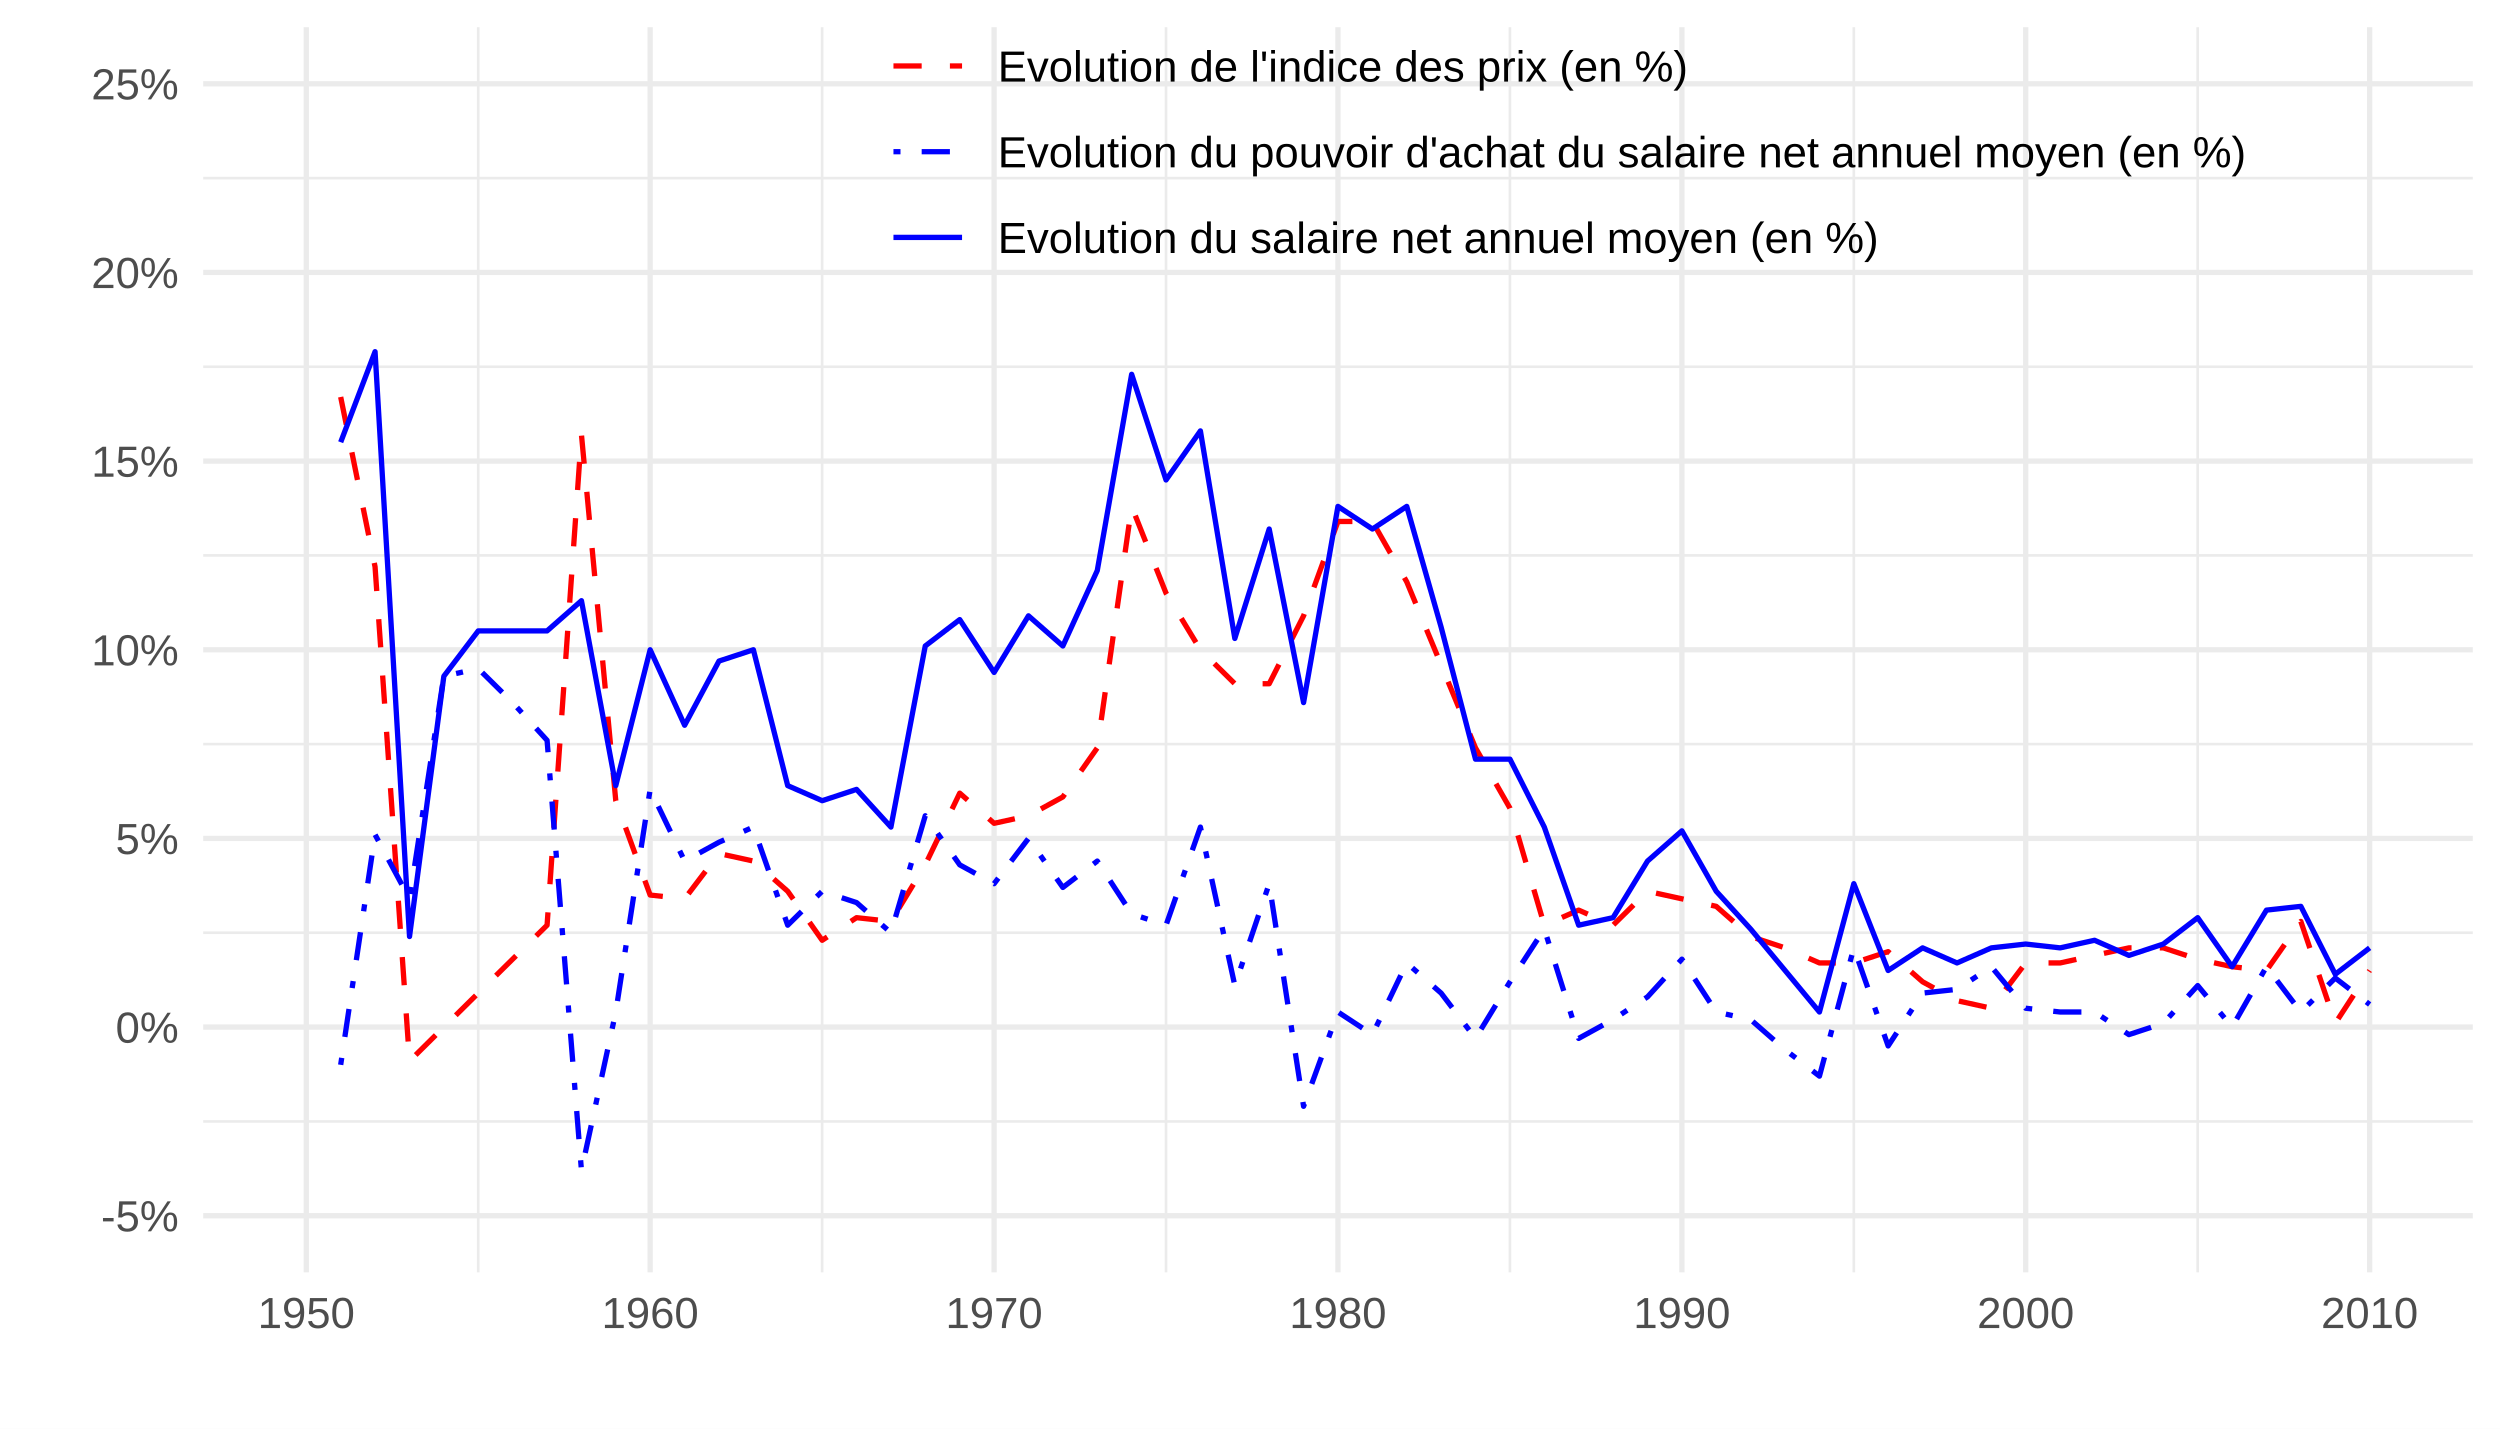
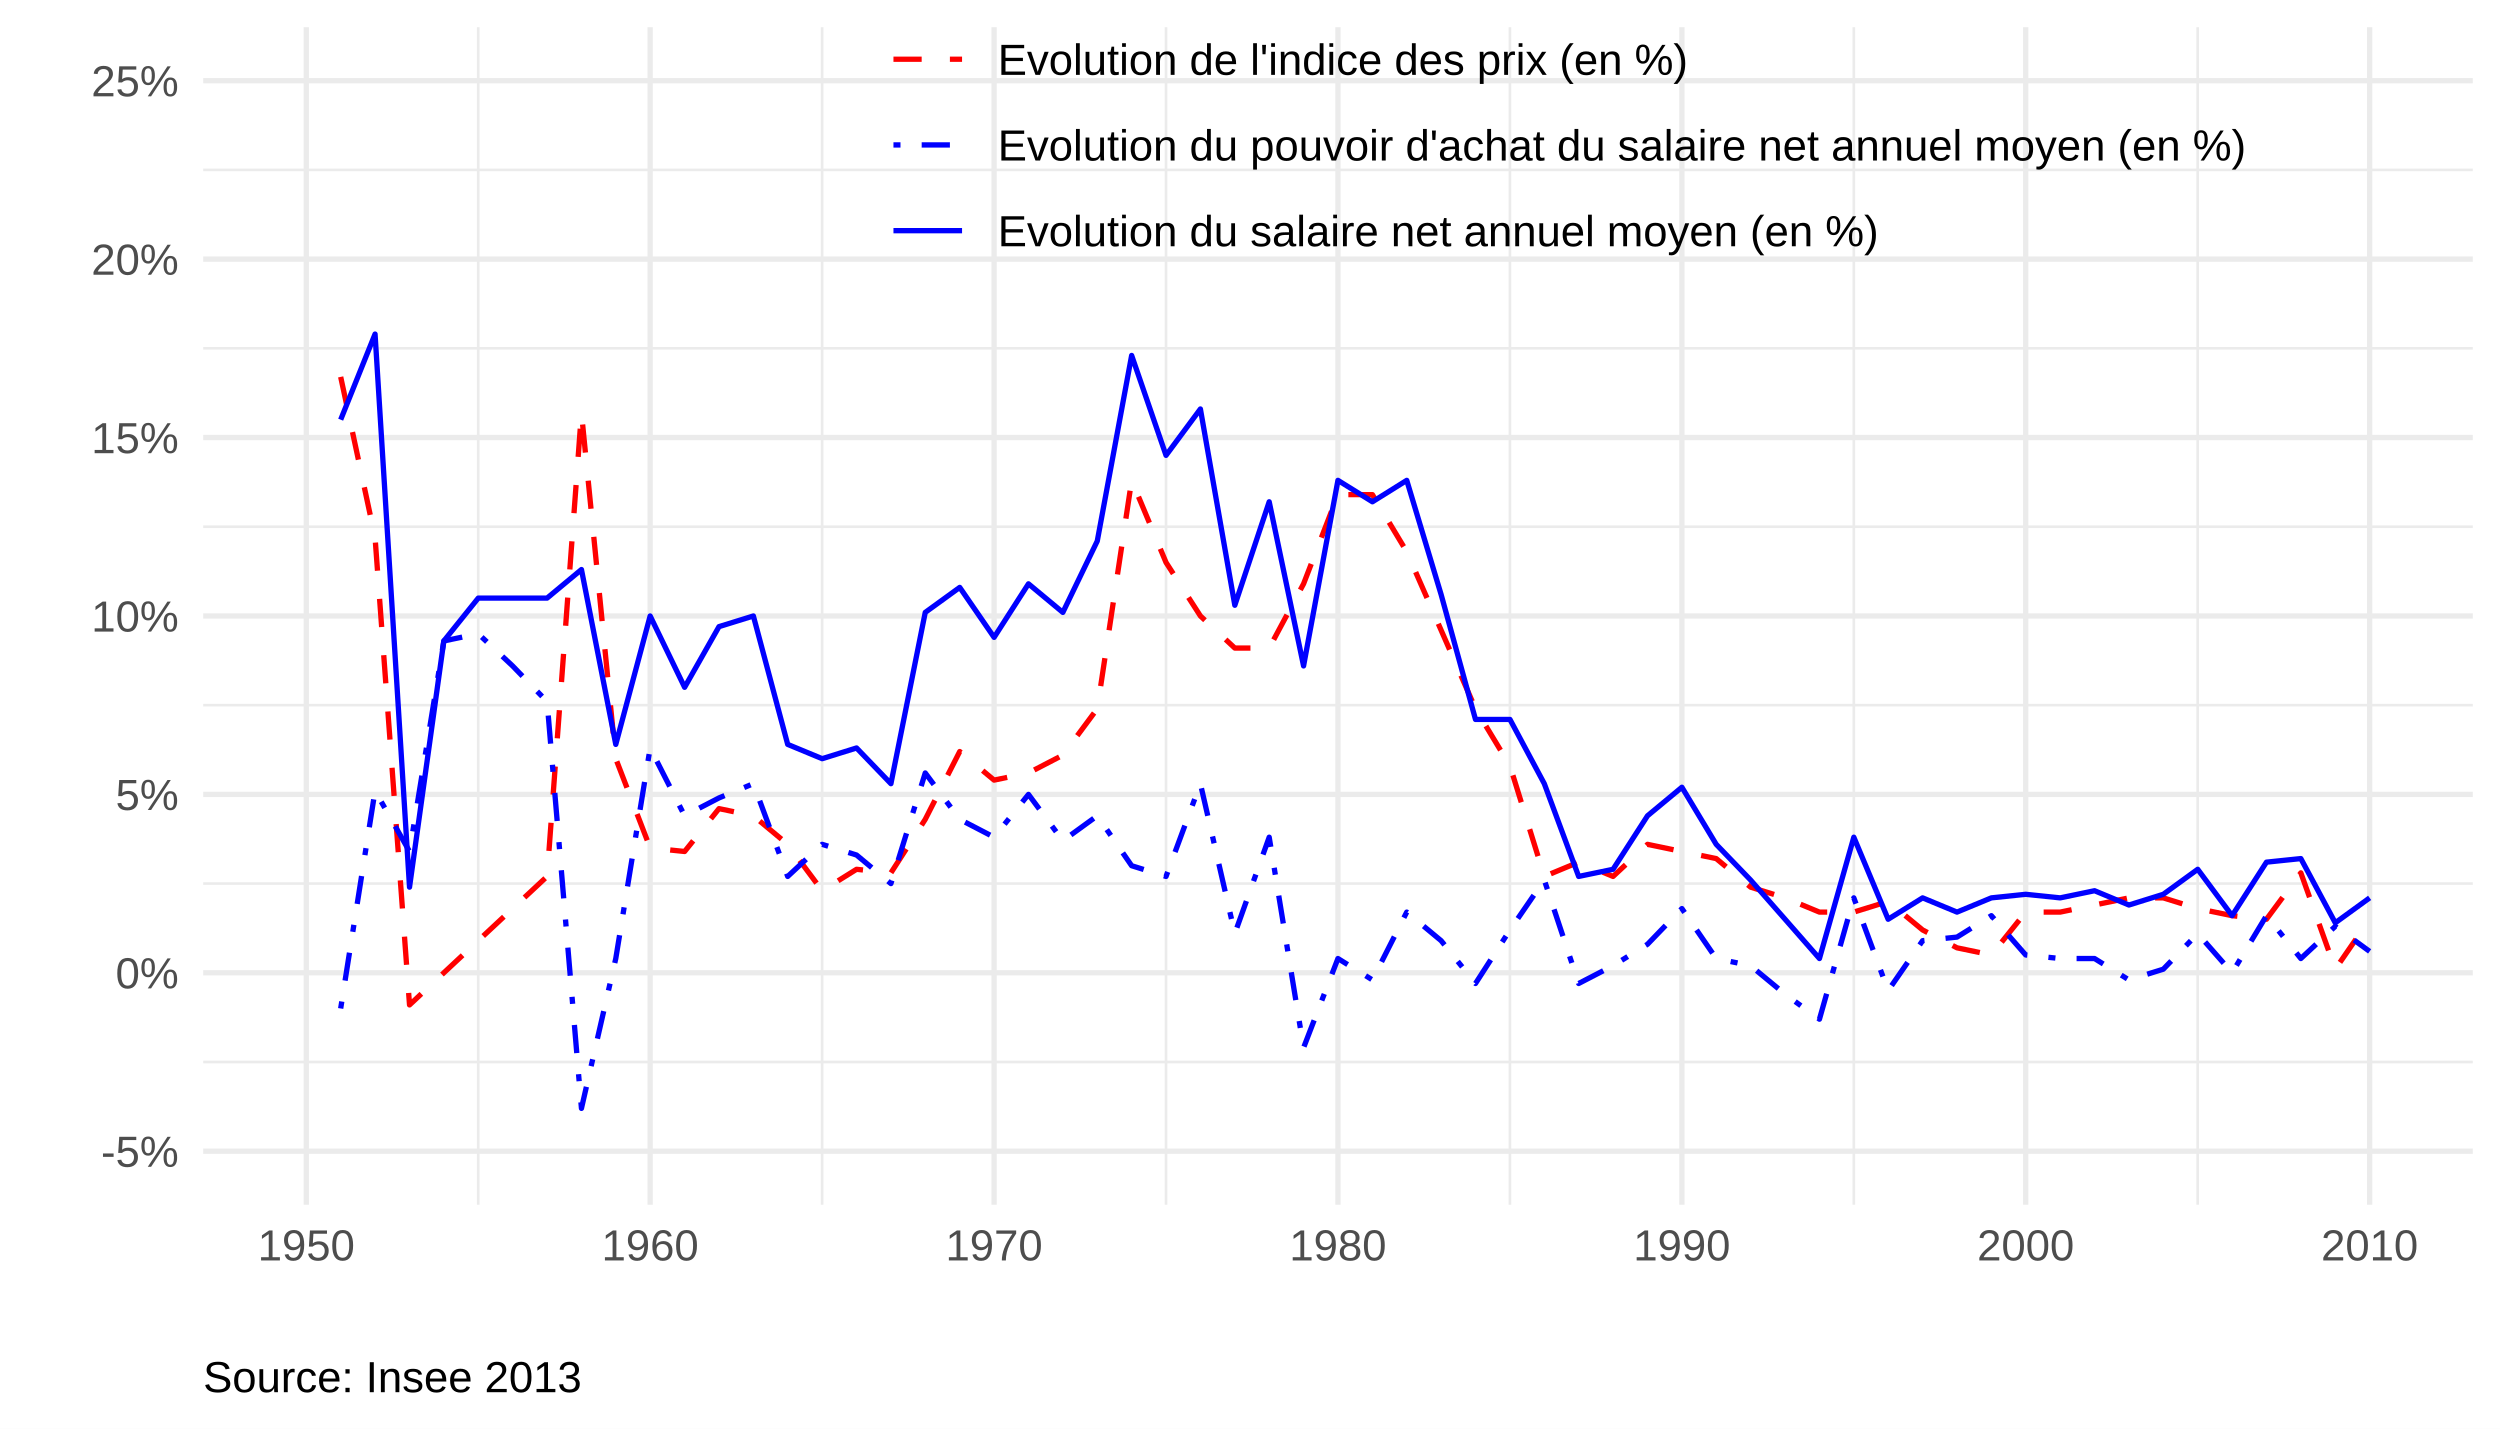
<svg xmlns="http://www.w3.org/2000/svg" width="504.00pt" height="288.00pt" viewBox="0 0 504.00 288.00">
  <g class="svglite">
    <defs>
      <style type="text/css">
    .svglite line, .svglite polyline, .svglite polygon, .svglite path, .svglite rect, .svglite circle {
      fill: none;
      stroke: #000000;
      stroke-linecap: round;
      stroke-linejoin: round;
      stroke-miterlimit: 10.00;
    }
    .svglite text {
      white-space: pre;
    }
    .svglite g.glyphgroup path {
      fill: inherit;
      stroke: none;
    }
  </style>
    </defs>
    <rect width="100%" height="100%" style="stroke: none; fill: #FFFFFF;" />
    <defs>
      <clipPath id="cpMC4wMHw1MDQuMDB8MC4wMHwyODguMDA=">
        <rect x="0.00" y="0.00" width="504.00" height="288.00" />
      </clipPath>
    </defs>
    <g clip-path="url(#cpMC4wMHw1MDQuMDB8MC4wMHwyODguMDA=)">
      <rect x="0.00" y="0.00" width="504.00" height="288.00" style="stroke-width: 1.07; stroke: none; fill: #FFFFFF;" />
    </g>
    <defs>
-       <clipPath id="cpNDAuOTZ8NDk4LjUyfDUuNDh8MjU2LjUw">
-         <rect x="40.96" y="5.48" width="457.57" height="251.02" />
+       <clipPath id="cpNDAuOTZ8NDk4LjUyfDUuNDh8MjQyLjg3">
+         <rect x="40.96" y="5.48" width="457.57" height="237.39" />
      </clipPath>
    </defs>
-     <g clip-path="url(#cpNDAuOTZ8NDk4LjUyfDUuNDh8MjU2LjUw)">
-       <polyline points="40.96,226.08 498.52,226.08 " style="stroke-width: 0.53; stroke: #EBEBEB; stroke-linecap: butt;" />
-       <polyline points="40.96,188.04 498.52,188.04 " style="stroke-width: 0.53; stroke: #EBEBEB; stroke-linecap: butt;" />
-       <polyline points="40.96,150.01 498.52,150.01 " style="stroke-width: 0.53; stroke: #EBEBEB; stroke-linecap: butt;" />
-       <polyline points="40.96,111.97 498.52,111.97 " style="stroke-width: 0.53; stroke: #EBEBEB; stroke-linecap: butt;" />
-       <polyline points="40.96,73.94 498.52,73.94 " style="stroke-width: 0.53; stroke: #EBEBEB; stroke-linecap: butt;" />
-       <polyline points="40.96,35.91 498.52,35.91 " style="stroke-width: 0.53; stroke: #EBEBEB; stroke-linecap: butt;" />
-       <polyline points="96.41,256.50 96.41,5.48 " style="stroke-width: 0.53; stroke: #EBEBEB; stroke-linecap: butt;" />
-       <polyline points="165.74,256.50 165.74,5.48 " style="stroke-width: 0.53; stroke: #EBEBEB; stroke-linecap: butt;" />
-       <polyline points="235.07,256.50 235.07,5.48 " style="stroke-width: 0.53; stroke: #EBEBEB; stroke-linecap: butt;" />
-       <polyline points="304.40,256.50 304.40,5.48 " style="stroke-width: 0.53; stroke: #EBEBEB; stroke-linecap: butt;" />
-       <polyline points="373.73,256.50 373.73,5.48 " style="stroke-width: 0.53; stroke: #EBEBEB; stroke-linecap: butt;" />
-       <polyline points="443.05,256.50 443.05,5.48 " style="stroke-width: 0.53; stroke: #EBEBEB; stroke-linecap: butt;" />
-       <polyline points="40.96,245.09 498.52,245.09 " style="stroke-width: 1.07; stroke: #EBEBEB; stroke-linecap: butt;" />
-       <polyline points="40.96,207.06 498.52,207.06 " style="stroke-width: 1.07; stroke: #EBEBEB; stroke-linecap: butt;" />
-       <polyline points="40.96,169.03 498.52,169.03 " style="stroke-width: 1.07; stroke: #EBEBEB; stroke-linecap: butt;" />
-       <polyline points="40.96,130.99 498.52,130.99 " style="stroke-width: 1.07; stroke: #EBEBEB; stroke-linecap: butt;" />
-       <polyline points="40.96,92.96 498.52,92.96 " style="stroke-width: 1.07; stroke: #EBEBEB; stroke-linecap: butt;" />
-       <polyline points="40.96,54.92 498.52,54.92 " style="stroke-width: 1.07; stroke: #EBEBEB; stroke-linecap: butt;" />
-       <polyline points="40.96,16.89 498.52,16.89 " style="stroke-width: 1.07; stroke: #EBEBEB; stroke-linecap: butt;" />
-       <polyline points="61.75,256.50 61.75,5.48 " style="stroke-width: 1.07; stroke: #EBEBEB; stroke-linecap: butt;" />
-       <polyline points="131.07,256.50 131.07,5.48 " style="stroke-width: 1.07; stroke: #EBEBEB; stroke-linecap: butt;" />
-       <polyline points="200.41,256.50 200.41,5.48 " style="stroke-width: 1.07; stroke: #EBEBEB; stroke-linecap: butt;" />
-       <polyline points="269.73,256.50 269.73,5.48 " style="stroke-width: 1.07; stroke: #EBEBEB; stroke-linecap: butt;" />
-       <polyline points="339.07,256.50 339.07,5.48 " style="stroke-width: 1.07; stroke: #EBEBEB; stroke-linecap: butt;" />
-       <polyline points="408.38,256.50 408.38,5.48 " style="stroke-width: 1.07; stroke: #EBEBEB; stroke-linecap: butt;" />
-       <polyline points="477.72,256.50 477.72,5.48 " style="stroke-width: 1.07; stroke: #EBEBEB; stroke-linecap: butt;" />
-       <polyline points="68.68,80.03 75.61,114.26 82.56,213.91 89.48,207.06 96.41,200.21 103.34,193.37 110.29,186.52 117.22,87.63 124.14,161.42 131.07,180.44 138.02,181.20 144.95,172.07 151.88,173.59 158.80,179.68 165.75,189.56 172.68,185.00 179.61,185.76 186.53,174.35 193.48,159.90 200.41,165.98 207.34,164.46 214.27,160.66 221.21,150.77 228.14,102.09 235.07,119.58 242.00,130.99 248.94,137.84 255.87,137.84 262.80,124.15 269.73,105.13 276.68,105.13 283.60,117.30 290.53,134.03 297.46,150.77 304.41,162.94 311.33,186.52 318.26,183.48 325.19,186.52 332.14,179.68 339.07,181.20 345.99,182.72 352.92,188.80 359.87,191.09 366.80,194.13 373.73,194.13 380.65,191.85 387.60,197.93 394.53,201.73 401.46,203.26 408.38,194.13 415.33,194.13 422.26,192.61 429.19,191.09 436.12,191.09 443.06,193.37 449.99,194.89 456.92,195.65 463.85,185.76 470.79,206.30 477.72,195.65 " style="stroke-width: 1.07; stroke: #FF0000; stroke-dasharray: 5.69,5.69; stroke-linecap: butt;" />
-       <polyline points="68.68,214.67 75.61,168.26 82.56,181.20 89.48,136.32 96.41,134.79 103.34,141.64 110.29,149.25 117.22,235.97 124.14,204.02 131.07,159.14 138.02,173.59 144.95,169.79 151.88,166.74 158.80,186.52 165.75,179.68 172.68,181.96 179.61,188.04 186.53,164.46 193.48,174.35 200.41,178.15 207.34,169.03 214.27,178.91 221.21,173.59 228.14,184.24 235.07,186.52 242.00,166.74 248.94,198.69 255.87,178.15 262.80,223.03 269.73,204.02 276.68,208.58 283.60,194.13 290.53,200.21 297.46,209.34 304.41,197.93 311.33,187.28 318.26,209.34 325.19,205.54 332.14,200.97 339.07,193.37 345.99,204.02 352.92,205.54 359.87,211.62 366.80,216.95 373.73,191.09 380.65,210.86 387.60,200.21 394.53,199.45 401.46,194.89 408.38,203.26 415.33,204.02 422.26,204.02 429.19,208.58 436.12,206.30 443.06,198.69 449.99,207.06 456.92,194.89 463.85,204.02 470.79,197.17 477.72,202.50 " style="stroke-width: 1.07; stroke: #0000FF; stroke-dasharray: 1.42,4.27,5.69,4.27; stroke-linecap: butt;" />
-       <polyline points="68.68,89.15 75.61,70.90 82.56,188.80 89.48,136.32 96.41,127.19 103.34,127.19 110.29,127.19 117.22,121.10 124.14,158.38 131.07,130.99 138.02,146.21 144.95,133.27 151.88,130.99 158.80,158.38 165.75,161.42 172.68,159.14 179.61,166.74 186.53,130.23 193.48,124.91 200.41,135.56 207.34,124.15 214.27,130.23 221.21,115.02 228.14,75.46 235.07,96.76 242.00,86.87 248.94,128.71 255.87,106.65 262.80,141.64 269.73,102.09 276.68,106.65 283.60,102.09 290.53,126.43 297.46,153.05 304.41,153.05 311.33,166.74 318.26,186.52 325.19,185.00 332.14,173.59 339.07,167.50 345.99,179.68 352.92,187.28 359.87,195.65 366.80,204.02 373.73,178.15 380.65,195.65 387.60,191.09 394.53,194.13 401.46,191.09 408.38,190.32 415.33,191.09 422.26,189.56 429.19,192.61 436.12,190.32 443.06,185.00 449.99,194.89 456.92,183.48 463.85,182.72 470.79,196.41 477.72,191.09 " style="stroke-width: 1.07; stroke: #0000FF; stroke-linecap: butt;" />
+     <g clip-path="url(#cpNDAuOTZ8NDk4LjUyfDUuNDh8MjQyLjg3)">
+       <polyline points="40.96,214.10 498.52,214.10 " style="stroke-width: 0.53; stroke: #EBEBEB; stroke-linecap: butt;" />
+       <polyline points="40.96,178.13 498.52,178.13 " style="stroke-width: 0.53; stroke: #EBEBEB; stroke-linecap: butt;" />
+       <polyline points="40.96,142.16 498.52,142.16 " style="stroke-width: 0.53; stroke: #EBEBEB; stroke-linecap: butt;" />
+       <polyline points="40.96,106.19 498.52,106.19 " style="stroke-width: 0.53; stroke: #EBEBEB; stroke-linecap: butt;" />
+       <polyline points="40.96,70.22 498.52,70.22 " style="stroke-width: 0.53; stroke: #EBEBEB; stroke-linecap: butt;" />
+       <polyline points="40.96,34.25 498.52,34.25 " style="stroke-width: 0.53; stroke: #EBEBEB; stroke-linecap: butt;" />
+       <polyline points="96.41,242.87 96.41,5.48 " style="stroke-width: 0.53; stroke: #EBEBEB; stroke-linecap: butt;" />
+       <polyline points="165.74,242.87 165.74,5.48 " style="stroke-width: 0.53; stroke: #EBEBEB; stroke-linecap: butt;" />
+       <polyline points="235.07,242.87 235.07,5.48 " style="stroke-width: 0.53; stroke: #EBEBEB; stroke-linecap: butt;" />
+       <polyline points="304.40,242.87 304.40,5.48 " style="stroke-width: 0.53; stroke: #EBEBEB; stroke-linecap: butt;" />
+       <polyline points="373.73,242.87 373.73,5.48 " style="stroke-width: 0.53; stroke: #EBEBEB; stroke-linecap: butt;" />
+       <polyline points="443.05,242.87 443.05,5.48 " style="stroke-width: 0.53; stroke: #EBEBEB; stroke-linecap: butt;" />
+       <polyline points="40.96,232.08 498.52,232.08 " style="stroke-width: 1.07; stroke: #EBEBEB; stroke-linecap: butt;" />
+       <polyline points="40.96,196.11 498.52,196.11 " style="stroke-width: 1.07; stroke: #EBEBEB; stroke-linecap: butt;" />
+       <polyline points="40.96,160.15 498.52,160.15 " style="stroke-width: 1.07; stroke: #EBEBEB; stroke-linecap: butt;" />
+       <polyline points="40.96,124.18 498.52,124.18 " style="stroke-width: 1.07; stroke: #EBEBEB; stroke-linecap: butt;" />
+       <polyline points="40.96,88.21 498.52,88.21 " style="stroke-width: 1.07; stroke: #EBEBEB; stroke-linecap: butt;" />
+       <polyline points="40.96,52.24 498.52,52.24 " style="stroke-width: 1.07; stroke: #EBEBEB; stroke-linecap: butt;" />
+       <polyline points="40.96,16.27 498.52,16.27 " style="stroke-width: 1.07; stroke: #EBEBEB; stroke-linecap: butt;" />
+       <polyline points="61.75,242.87 61.75,5.48 " style="stroke-width: 1.07; stroke: #EBEBEB; stroke-linecap: butt;" />
+       <polyline points="131.07,242.87 131.07,5.48 " style="stroke-width: 1.07; stroke: #EBEBEB; stroke-linecap: butt;" />
+       <polyline points="200.41,242.87 200.41,5.48 " style="stroke-width: 1.07; stroke: #EBEBEB; stroke-linecap: butt;" />
+       <polyline points="269.73,242.87 269.73,5.48 " style="stroke-width: 1.07; stroke: #EBEBEB; stroke-linecap: butt;" />
+       <polyline points="339.07,242.87 339.07,5.48 " style="stroke-width: 1.07; stroke: #EBEBEB; stroke-linecap: butt;" />
+       <polyline points="408.38,242.87 408.38,5.48 " style="stroke-width: 1.07; stroke: #EBEBEB; stroke-linecap: butt;" />
+       <polyline points="477.72,242.87 477.72,5.48 " style="stroke-width: 1.07; stroke: #EBEBEB; stroke-linecap: butt;" />
+       <polyline points="68.68,75.98 75.61,108.35 82.56,202.59 89.48,196.11 96.41,189.64 103.34,183.17 110.29,176.69 117.22,83.17 124.14,152.95 131.07,170.94 138.02,171.66 144.95,163.02 151.88,164.46 158.80,170.22 165.75,179.57 172.68,175.25 179.61,175.97 186.53,165.18 193.48,151.51 200.41,157.27 207.34,155.83 214.27,152.23 221.21,142.88 228.14,96.84 235.07,113.39 242.00,124.18 248.94,130.65 255.87,130.65 262.80,117.70 269.73,99.72 276.68,99.72 283.60,111.23 290.53,127.05 297.46,142.88 304.41,154.39 311.33,176.69 318.26,173.81 325.19,176.69 332.14,170.22 339.07,171.66 345.99,173.09 352.92,178.85 359.87,181.01 366.80,183.88 373.73,183.88 380.65,181.73 387.60,187.48 394.53,191.08 401.46,192.52 408.38,183.88 415.33,183.88 422.26,182.45 429.19,181.01 436.12,181.01 443.06,183.17 449.99,184.60 456.92,185.32 463.85,175.97 470.79,195.39 477.72,185.32 " style="stroke-width: 1.07; stroke: #FF0000; stroke-dasharray: 5.69,5.69; stroke-linecap: butt;" />
+       <polyline points="68.68,203.31 75.61,159.43 82.56,171.66 89.48,129.21 96.41,127.77 103.34,134.25 110.29,141.44 117.22,223.45 124.14,193.24 131.07,150.79 138.02,164.46 144.95,160.86 151.88,157.99 158.80,176.69 165.75,170.22 172.68,172.37 179.61,178.13 186.53,155.83 193.48,165.18 200.41,168.78 207.34,160.15 214.27,169.50 221.21,164.46 228.14,174.53 235.07,176.69 242.00,157.99 248.94,188.20 255.87,168.78 262.80,211.22 269.73,193.24 276.68,197.55 283.60,183.88 290.53,189.64 297.46,198.27 304.41,187.48 311.33,177.41 318.26,198.27 325.19,194.68 332.14,190.36 339.07,183.17 345.99,193.24 352.92,194.68 359.87,200.43 366.80,205.47 373.73,181.01 380.65,199.71 387.60,189.64 394.53,188.92 401.46,184.60 408.38,192.52 415.33,193.24 422.26,193.24 429.19,197.55 436.12,195.39 443.06,188.20 449.99,196.11 456.92,184.60 463.85,193.24 470.79,186.76 477.72,191.80 " style="stroke-width: 1.07; stroke: #0000FF; stroke-dasharray: 1.42,4.27,5.69,4.27; stroke-linecap: butt;" />
+       <polyline points="68.68,84.61 75.61,67.35 82.56,178.85 89.48,129.21 96.41,120.58 103.34,120.58 110.29,120.58 117.22,114.82 124.14,150.07 131.07,124.18 138.02,138.56 144.95,126.33 151.88,124.18 158.80,150.07 165.75,152.95 172.68,150.79 179.61,157.99 186.53,123.46 193.48,118.42 200.41,128.49 207.34,117.70 214.27,123.46 221.21,109.07 228.14,71.66 235.07,91.80 242.00,82.45 248.94,122.02 255.87,101.16 262.80,134.25 269.73,96.84 276.68,101.16 283.60,96.84 290.53,119.86 297.46,145.04 304.41,145.04 311.33,157.99 318.26,176.69 325.19,175.25 332.14,164.46 339.07,158.71 345.99,170.22 352.92,177.41 359.87,185.32 366.80,193.24 373.73,168.78 380.65,185.32 387.60,181.01 394.53,183.88 401.46,181.01 408.38,180.29 415.33,181.01 422.26,179.57 429.19,182.45 436.12,180.29 443.06,175.25 449.99,184.60 456.92,173.81 463.85,173.09 470.79,186.04 477.72,181.01 " style="stroke-width: 1.07; stroke: #0000FF; stroke-linecap: butt;" />
    </g>
    <g clip-path="url(#cpMC4wMHw1MDQuMDB8MC4wMHwyODguMDA=)">
-       <text x="36.02" y="248.24" text-anchor="end" style="font-size: 8.80px;fill: #4D4D4D; font-family: &quot;Arial&quot;;" textLength="15.64px" lengthAdjust="spacingAndGlyphs">-5%</text>
-       <text x="36.02" y="210.21" text-anchor="end" style="font-size: 8.80px;fill: #4D4D4D; font-family: &quot;Arial&quot;;" textLength="12.72px" lengthAdjust="spacingAndGlyphs">0%</text>
-       <text x="36.02" y="172.18" text-anchor="end" style="font-size: 8.80px;fill: #4D4D4D; font-family: &quot;Arial&quot;;" textLength="12.72px" lengthAdjust="spacingAndGlyphs">5%</text>
-       <text x="36.02" y="134.14" text-anchor="end" style="font-size: 8.80px;fill: #4D4D4D; font-family: &quot;Arial&quot;;" textLength="17.61px" lengthAdjust="spacingAndGlyphs">10%</text>
-       <text x="36.02" y="96.11" text-anchor="end" style="font-size: 8.80px;fill: #4D4D4D; font-family: &quot;Arial&quot;;" textLength="17.61px" lengthAdjust="spacingAndGlyphs">15%</text>
-       <text x="36.02" y="58.07" text-anchor="end" style="font-size: 8.80px;fill: #4D4D4D; font-family: &quot;Arial&quot;;" textLength="17.61px" lengthAdjust="spacingAndGlyphs">20%</text>
-       <text x="36.02" y="20.04" text-anchor="end" style="font-size: 8.80px;fill: #4D4D4D; font-family: &quot;Arial&quot;;" textLength="17.61px" lengthAdjust="spacingAndGlyphs">25%</text>
-       <text x="61.75" y="267.74" text-anchor="middle" style="font-size: 8.80px;fill: #4D4D4D; font-family: &quot;Arial&quot;;" textLength="19.56px" lengthAdjust="spacingAndGlyphs">1950</text>
-       <text x="131.07" y="267.74" text-anchor="middle" style="font-size: 8.80px;fill: #4D4D4D; font-family: &quot;Arial&quot;;" textLength="19.56px" lengthAdjust="spacingAndGlyphs">1960</text>
-       <text x="200.41" y="267.74" text-anchor="middle" style="font-size: 8.80px;fill: #4D4D4D; font-family: &quot;Arial&quot;;" textLength="19.56px" lengthAdjust="spacingAndGlyphs">1970</text>
-       <text x="269.73" y="267.74" text-anchor="middle" style="font-size: 8.80px;fill: #4D4D4D; font-family: &quot;Arial&quot;;" textLength="19.56px" lengthAdjust="spacingAndGlyphs">1980</text>
-       <text x="339.07" y="267.74" text-anchor="middle" style="font-size: 8.80px;fill: #4D4D4D; font-family: &quot;Arial&quot;;" textLength="19.56px" lengthAdjust="spacingAndGlyphs">1990</text>
-       <text x="408.38" y="267.74" text-anchor="middle" style="font-size: 8.80px;fill: #4D4D4D; font-family: &quot;Arial&quot;;" textLength="19.56px" lengthAdjust="spacingAndGlyphs">2000</text>
-       <text x="477.72" y="267.74" text-anchor="middle" style="font-size: 8.80px;fill: #4D4D4D; font-family: &quot;Arial&quot;;" textLength="19.56px" lengthAdjust="spacingAndGlyphs">2010</text>
-       <line x1="180.12" y1="13.30" x2="193.95" y2="13.30" style="stroke-width: 1.07; stroke: #FF0000; stroke-dasharray: 5.69,5.69; stroke-linecap: butt;" />
-       <line x1="180.12" y1="30.58" x2="193.95" y2="30.58" style="stroke-width: 1.07; stroke: #0000FF; stroke-dasharray: 1.42,4.27,5.69,4.27; stroke-linecap: butt;" />
-       <line x1="180.12" y1="47.86" x2="193.95" y2="47.86" style="stroke-width: 1.07; stroke: #0000FF; stroke-linecap: butt;" />
-       <text x="201.16" y="16.45" style="font-size: 8.80px; font-family: &quot;Arial&quot;;" textLength="139.02px" lengthAdjust="spacingAndGlyphs">Evolution de l'indice des prix (en %)</text>
-       <text x="201.16" y="33.73" style="font-size: 8.80px; font-family: &quot;Arial&quot;;" textLength="251.44px" lengthAdjust="spacingAndGlyphs">Evolution du pouvoir d'achat du salaire net annuel moyen (en %)</text>
-       <text x="201.16" y="51.01" style="font-size: 8.80px; font-family: &quot;Arial&quot;;" textLength="177.42px" lengthAdjust="spacingAndGlyphs">Evolution du salaire net annuel moyen (en %)</text>
+       <text x="36.02" y="235.23" text-anchor="end" style="font-size: 8.80px;fill: #4D4D4D; font-family: &quot;Arial&quot;;" textLength="15.64px" lengthAdjust="spacingAndGlyphs">-5%</text>
+       <text x="36.02" y="199.26" text-anchor="end" style="font-size: 8.80px;fill: #4D4D4D; font-family: &quot;Arial&quot;;" textLength="12.72px" lengthAdjust="spacingAndGlyphs">0%</text>
+       <text x="36.02" y="163.30" text-anchor="end" style="font-size: 8.80px;fill: #4D4D4D; font-family: &quot;Arial&quot;;" textLength="12.72px" lengthAdjust="spacingAndGlyphs">5%</text>
+       <text x="36.02" y="127.33" text-anchor="end" style="font-size: 8.80px;fill: #4D4D4D; font-family: &quot;Arial&quot;;" textLength="17.61px" lengthAdjust="spacingAndGlyphs">10%</text>
+       <text x="36.02" y="91.36" text-anchor="end" style="font-size: 8.80px;fill: #4D4D4D; font-family: &quot;Arial&quot;;" textLength="17.61px" lengthAdjust="spacingAndGlyphs">15%</text>
+       <text x="36.02" y="55.39" text-anchor="end" style="font-size: 8.80px;fill: #4D4D4D; font-family: &quot;Arial&quot;;" textLength="17.61px" lengthAdjust="spacingAndGlyphs">20%</text>
+       <text x="36.02" y="19.42" text-anchor="end" style="font-size: 8.80px;fill: #4D4D4D; font-family: &quot;Arial&quot;;" textLength="17.61px" lengthAdjust="spacingAndGlyphs">25%</text>
+       <text x="61.75" y="254.11" text-anchor="middle" style="font-size: 8.80px;fill: #4D4D4D; font-family: &quot;Arial&quot;;" textLength="19.56px" lengthAdjust="spacingAndGlyphs">1950</text>
+       <text x="131.07" y="254.11" text-anchor="middle" style="font-size: 8.80px;fill: #4D4D4D; font-family: &quot;Arial&quot;;" textLength="19.56px" lengthAdjust="spacingAndGlyphs">1960</text>
+       <text x="200.41" y="254.11" text-anchor="middle" style="font-size: 8.80px;fill: #4D4D4D; font-family: &quot;Arial&quot;;" textLength="19.56px" lengthAdjust="spacingAndGlyphs">1970</text>
+       <text x="269.73" y="254.11" text-anchor="middle" style="font-size: 8.80px;fill: #4D4D4D; font-family: &quot;Arial&quot;;" textLength="19.56px" lengthAdjust="spacingAndGlyphs">1980</text>
+       <text x="339.07" y="254.11" text-anchor="middle" style="font-size: 8.80px;fill: #4D4D4D; font-family: &quot;Arial&quot;;" textLength="19.56px" lengthAdjust="spacingAndGlyphs">1990</text>
+       <text x="408.38" y="254.11" text-anchor="middle" style="font-size: 8.80px;fill: #4D4D4D; font-family: &quot;Arial&quot;;" textLength="19.56px" lengthAdjust="spacingAndGlyphs">2000</text>
+       <text x="477.72" y="254.11" text-anchor="middle" style="font-size: 8.80px;fill: #4D4D4D; font-family: &quot;Arial&quot;;" textLength="19.56px" lengthAdjust="spacingAndGlyphs">2010</text>
+       <line x1="180.12" y1="11.94" x2="193.95" y2="11.94" style="stroke-width: 1.07; stroke: #FF0000; stroke-dasharray: 5.69,5.69; stroke-linecap: butt;" />
+       <line x1="180.12" y1="29.22" x2="193.95" y2="29.22" style="stroke-width: 1.07; stroke: #0000FF; stroke-dasharray: 1.42,4.27,5.69,4.27; stroke-linecap: butt;" />
+       <line x1="180.12" y1="46.50" x2="193.95" y2="46.50" style="stroke-width: 1.07; stroke: #0000FF; stroke-linecap: butt;" />
+       <text x="201.16" y="15.09" style="font-size: 8.80px; font-family: &quot;Arial&quot;;" textLength="139.02px" lengthAdjust="spacingAndGlyphs">Evolution de l'indice des prix (en %)</text>
+       <text x="201.16" y="32.37" style="font-size: 8.80px; font-family: &quot;Arial&quot;;" textLength="251.44px" lengthAdjust="spacingAndGlyphs">Evolution du pouvoir d'achat du salaire net annuel moyen (en %)</text>
+       <text x="201.16" y="49.65" style="font-size: 8.80px; font-family: &quot;Arial&quot;;" textLength="177.42px" lengthAdjust="spacingAndGlyphs">Evolution du salaire net annuel moyen (en %)</text>
+       <text x="40.96" y="280.67" style="font-size: 8.80px; font-family: &quot;Arial&quot;;" textLength="76.27px" lengthAdjust="spacingAndGlyphs">Source: Insee 2013</text>
    </g>
  </g>
</svg>
